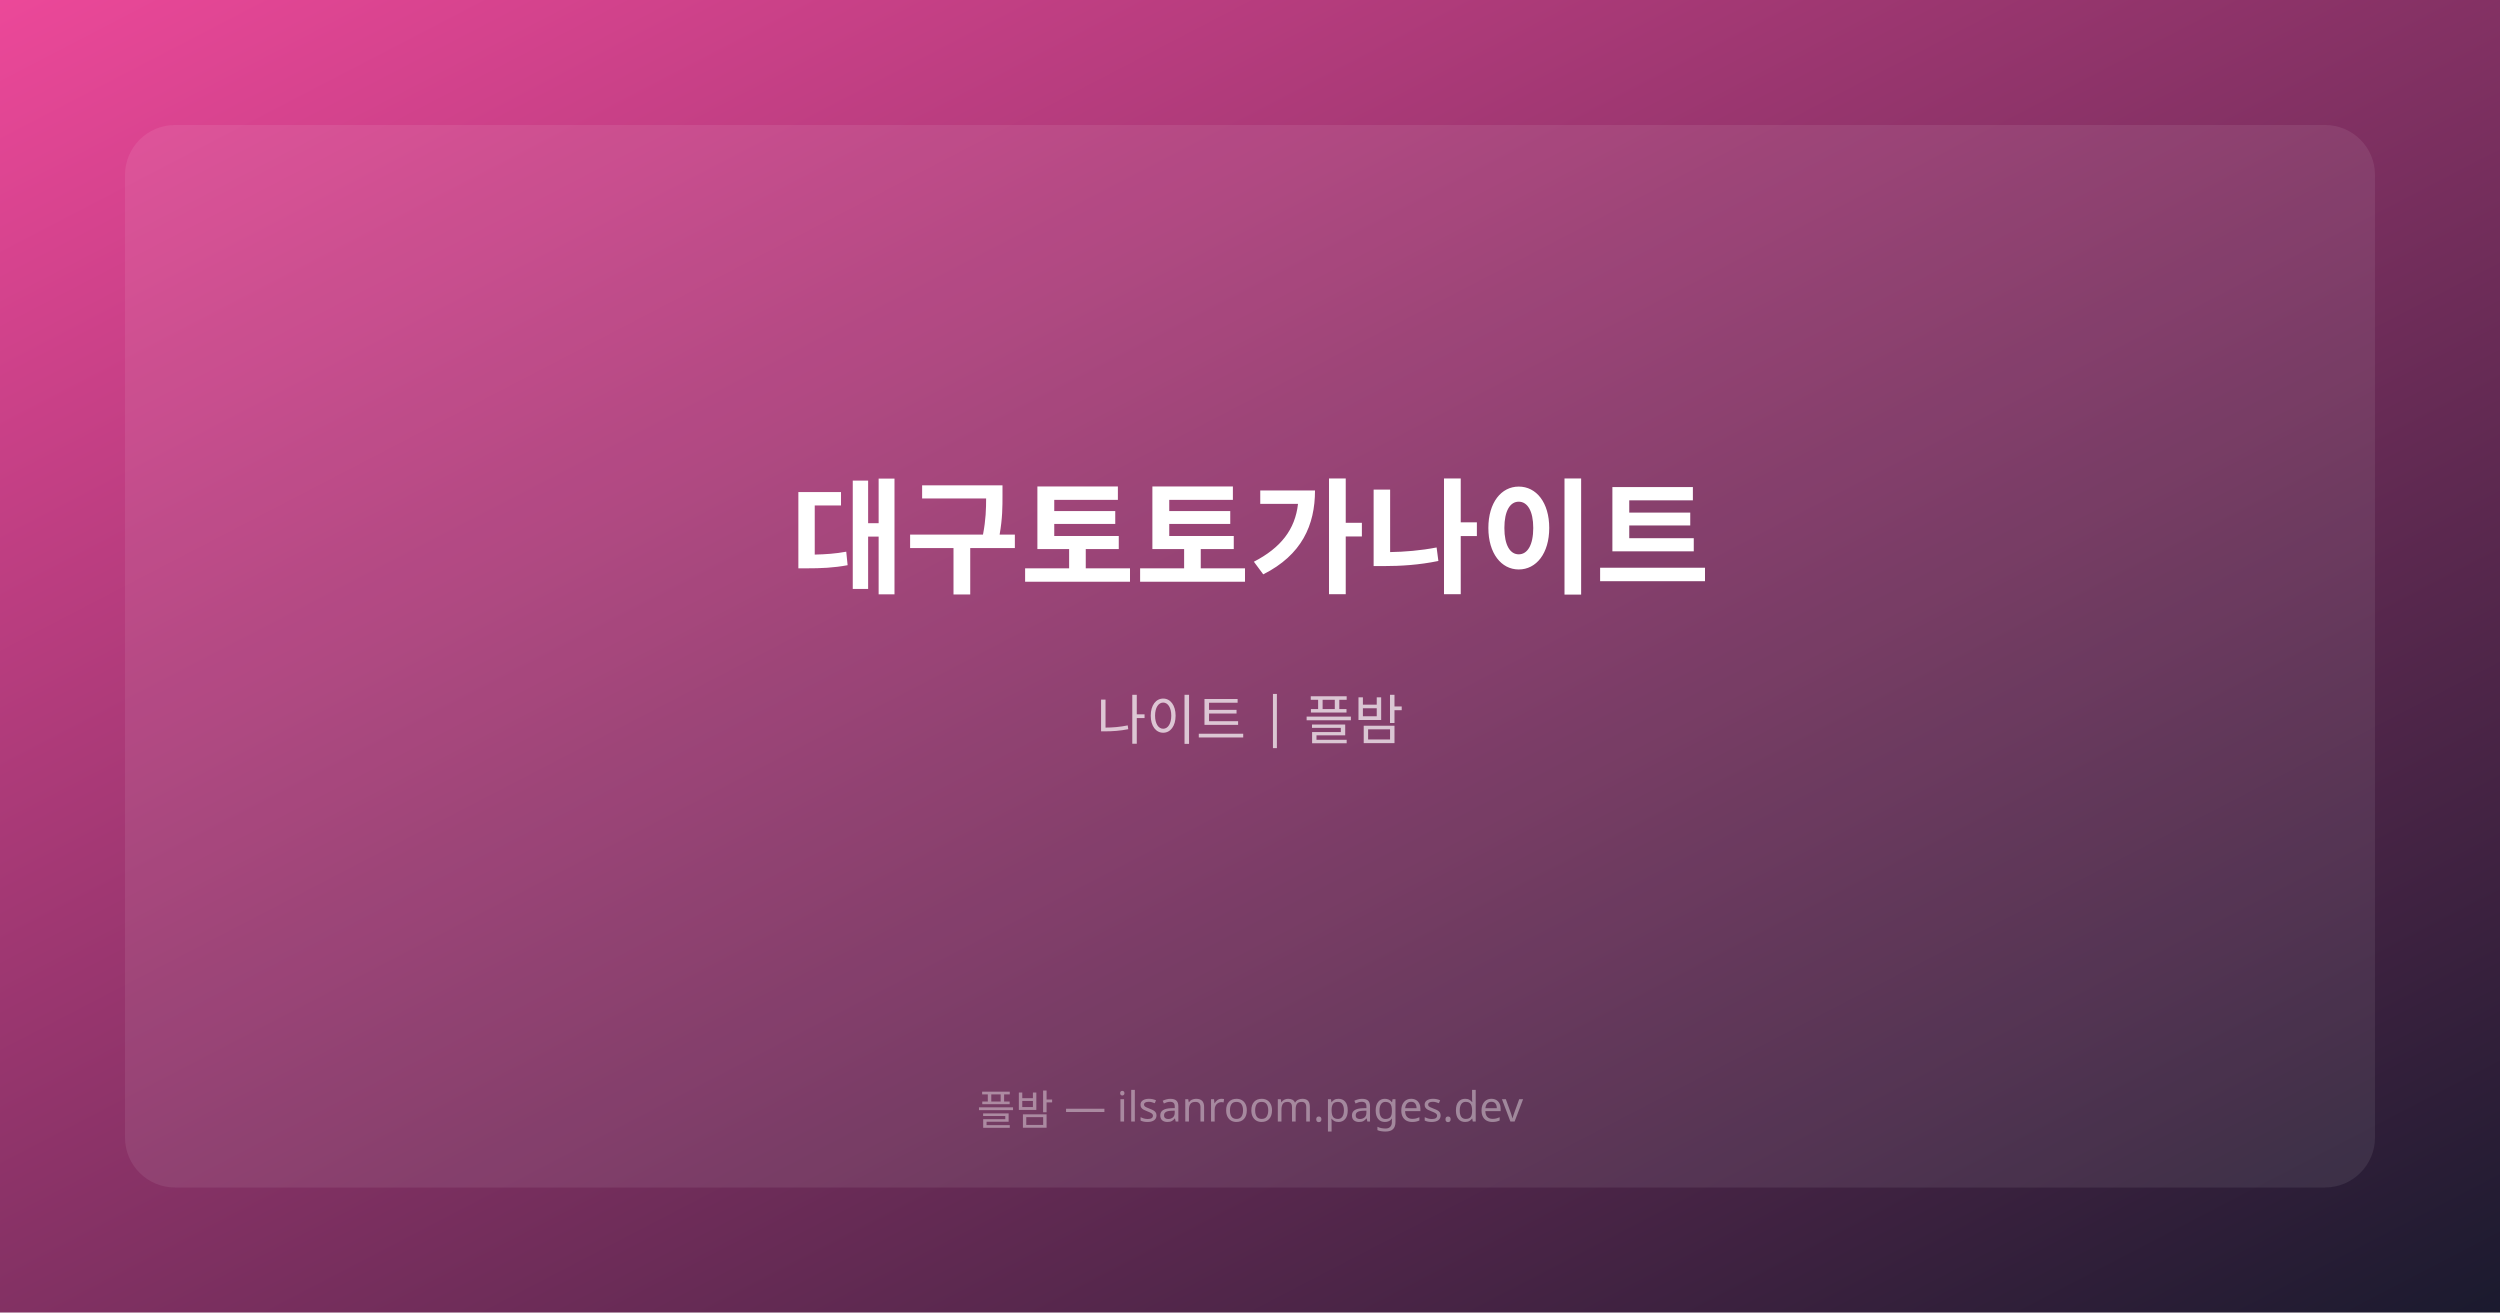
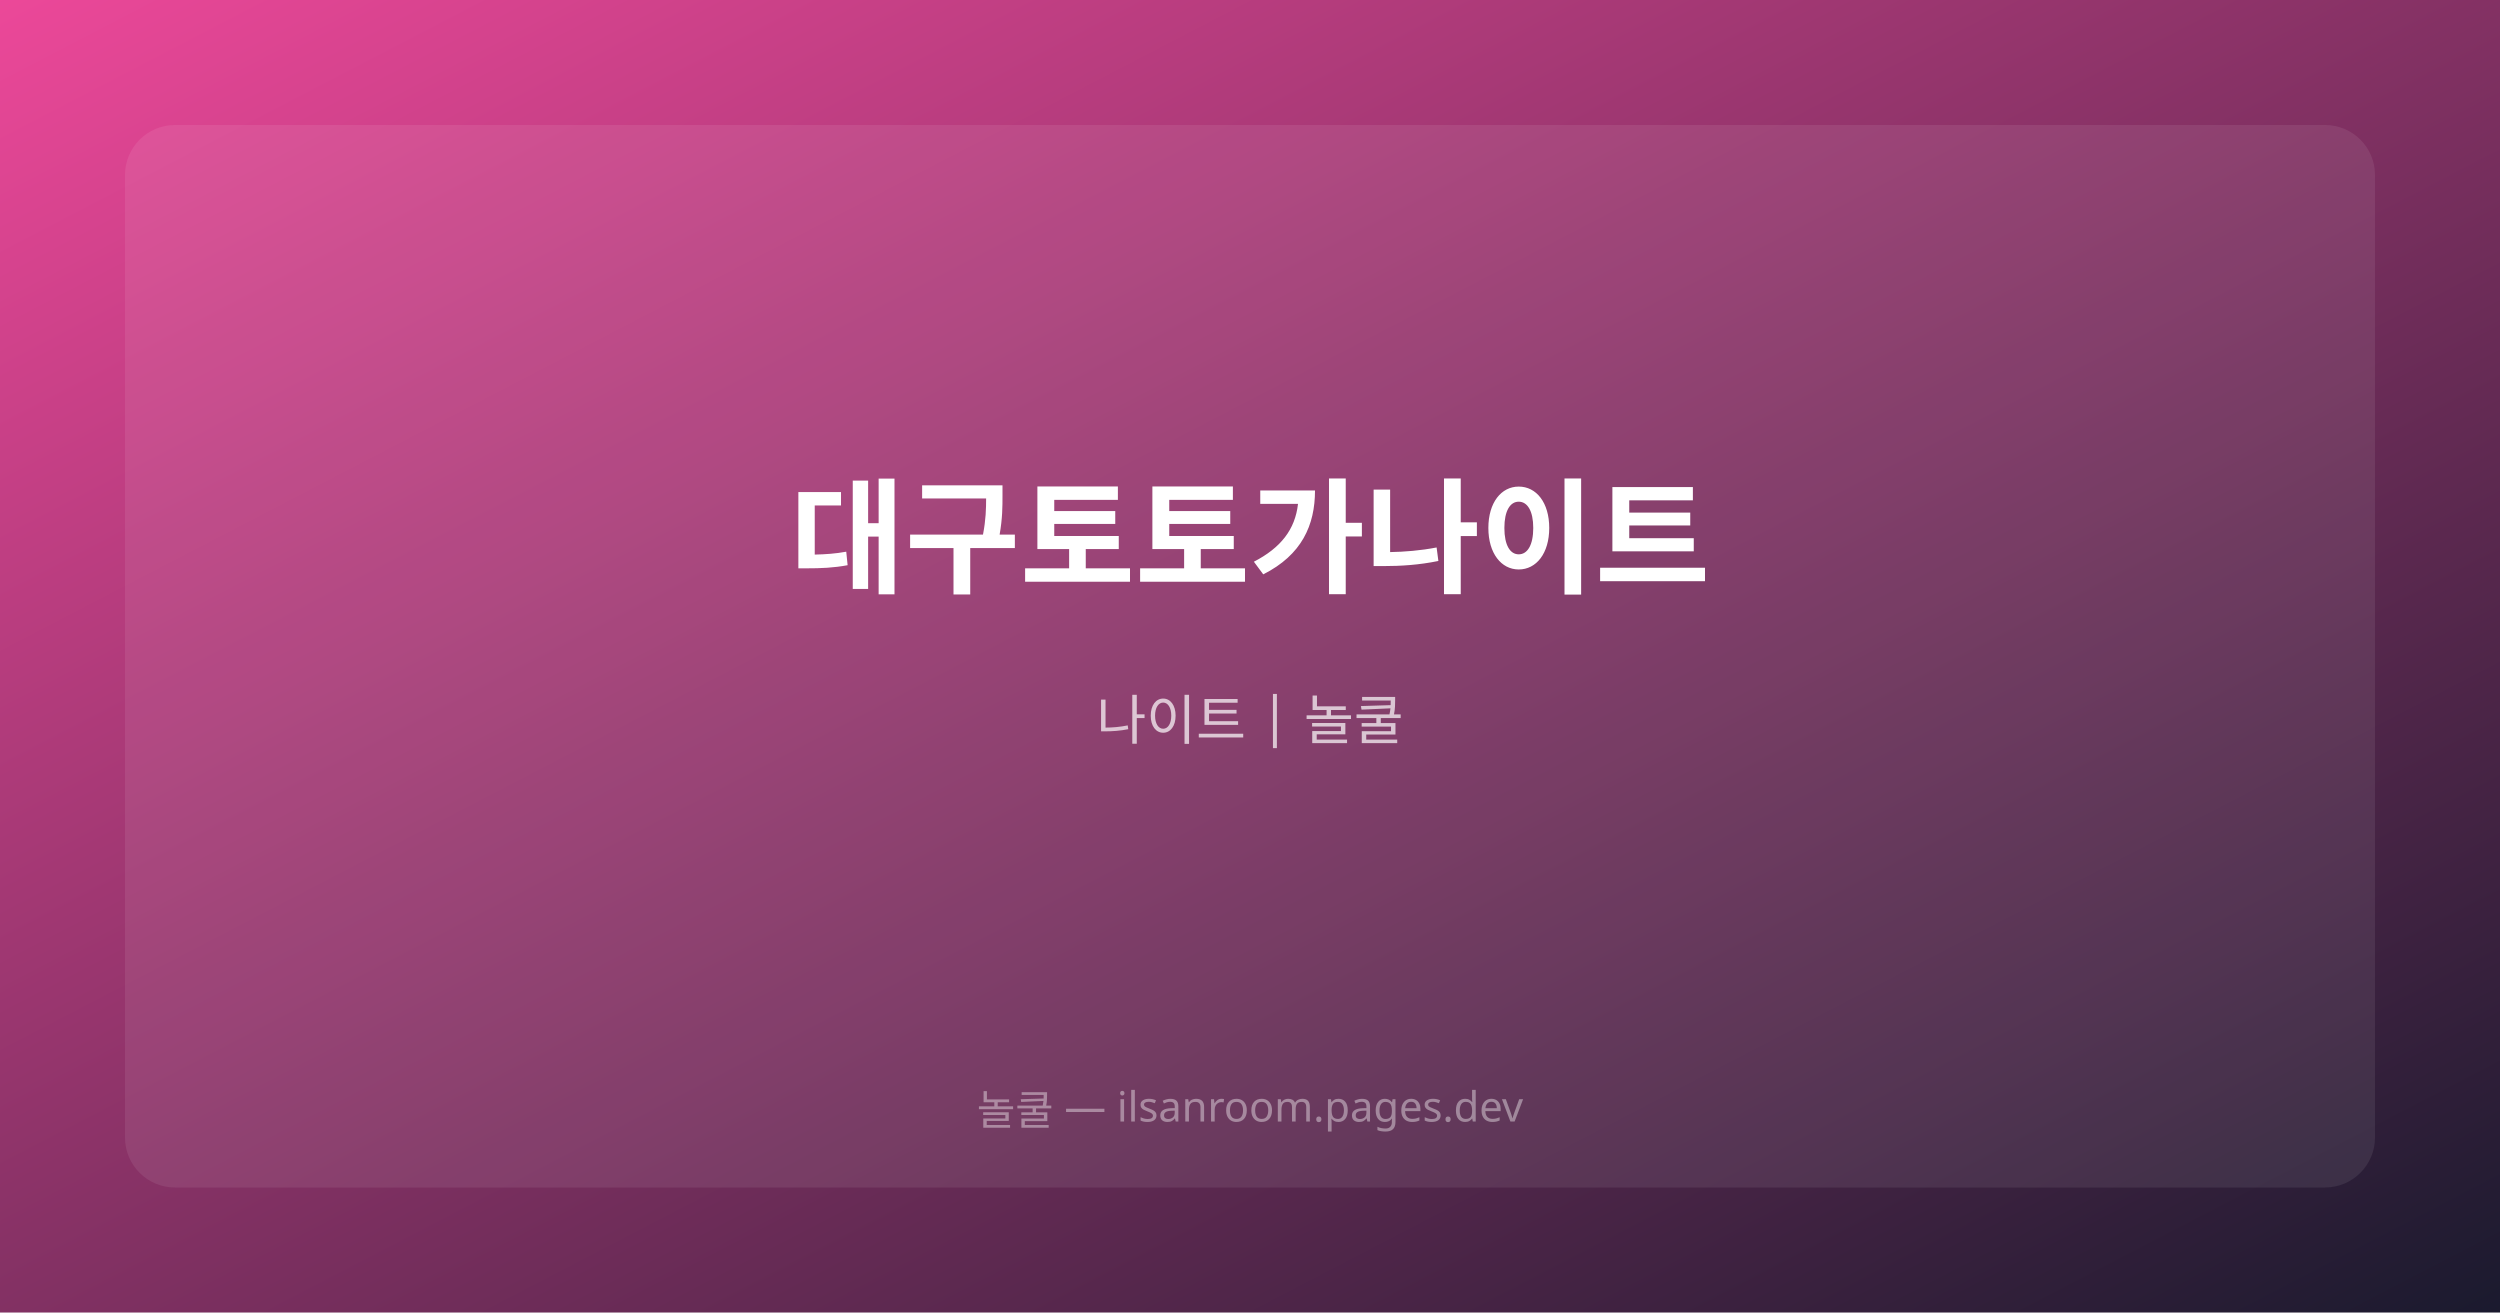
<svg xmlns="http://www.w3.org/2000/svg" width="1200" height="630" viewBox="0 0 1200 630">
  <defs>
    <linearGradient id="bg" x1="0%" y1="0%" x2="100%" y2="100%">
      <stop offset="0%" style="stop-color:#EC4899;stop-opacity:1" />
      <stop offset="100%" style="stop-color:#1a1a2e;stop-opacity:1" />
    </linearGradient>
  </defs>
  <rect width="1200" height="630" fill="url(#bg)" />
  <rect x="60" y="60" width="1080" height="510" rx="24" fill="rgba(255,255,255,0.08)" />
  <text x="600" y="280" text-anchor="middle" font-family="sans-serif" font-size="60" font-weight="bold" fill="white">대구토토가나이트</text>
-   <text x="600" y="355" text-anchor="middle" font-family="sans-serif" font-size="26" fill="rgba(255,255,255,0.7)">나이트 | 플밤</text>
-   <text x="600" y="540" text-anchor="middle" font-family="sans-serif" font-size="20" fill="rgba(255,255,255,0.4)">플밤 — ilsanroom.pages.dev</text>
+   <text x="600" y="355" text-anchor="middle" font-family="sans-serif" font-size="26" fill="rgba(255,255,255,0.7)">나이트 | 놀쿨</text>
+   <text x="600" y="540" text-anchor="middle" font-family="sans-serif" font-size="20" fill="rgba(255,255,255,0.4)">놀쿨 — ilsanroom.pages.dev</text>
</svg>
